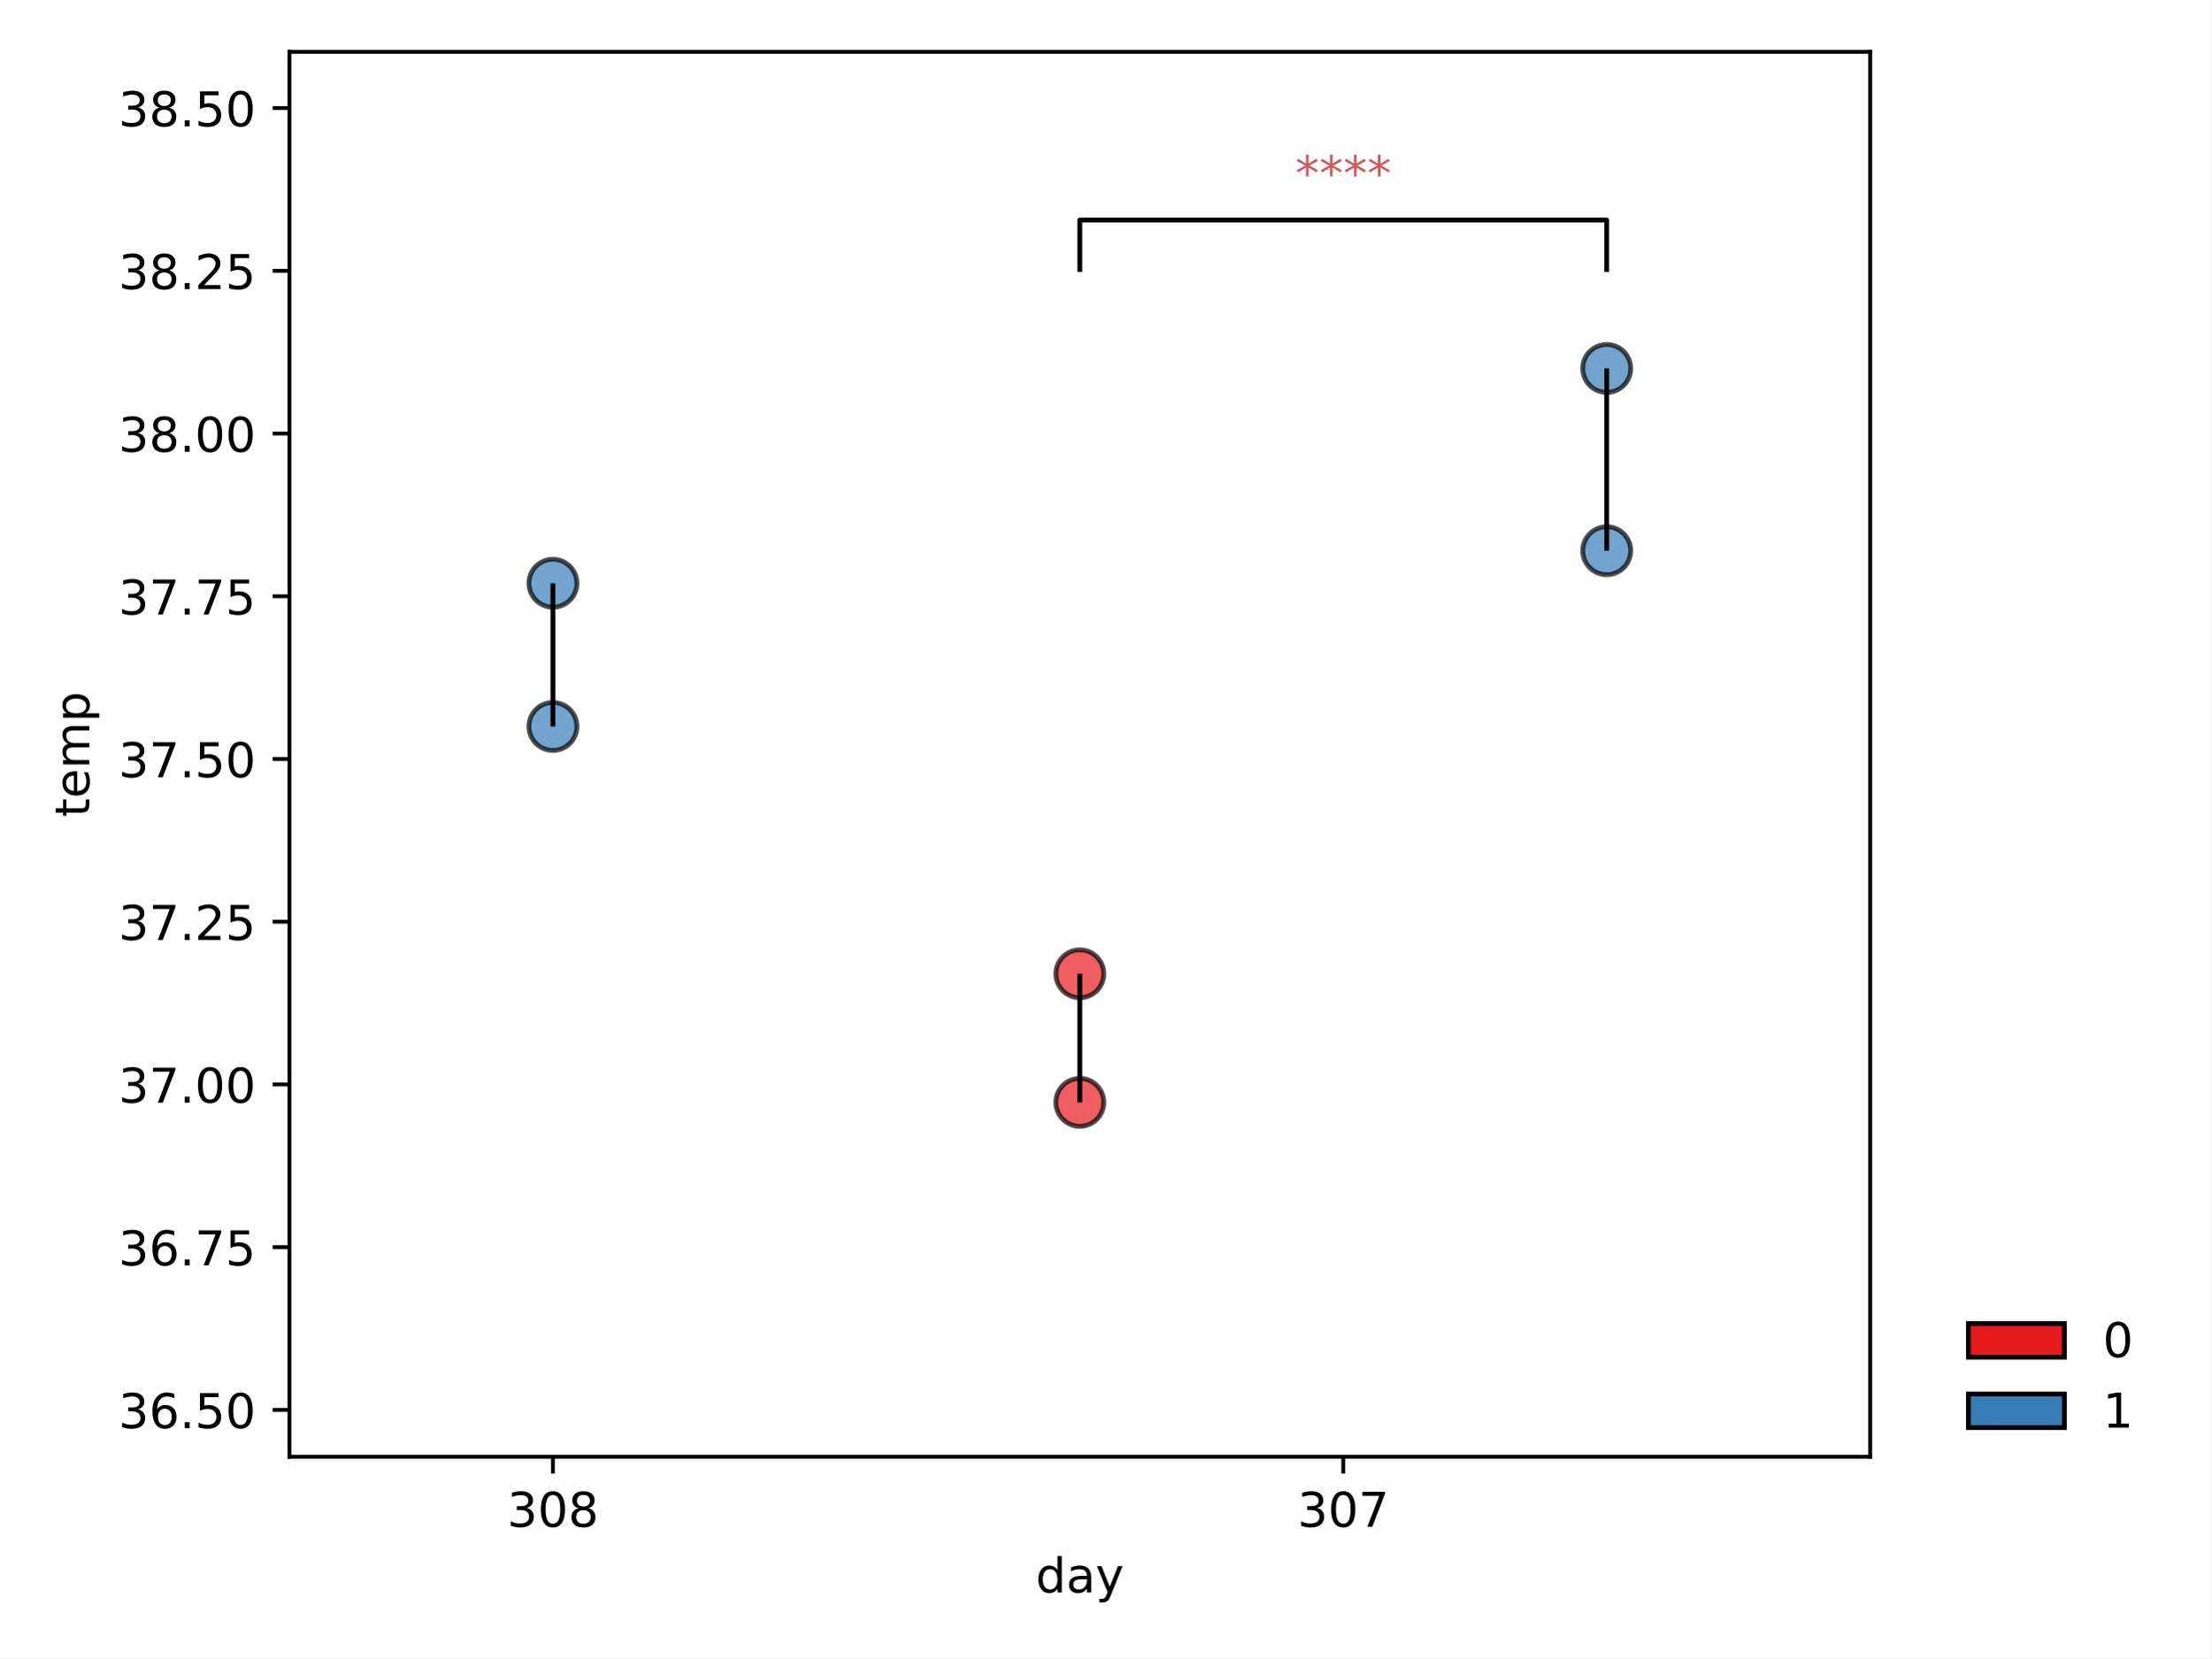
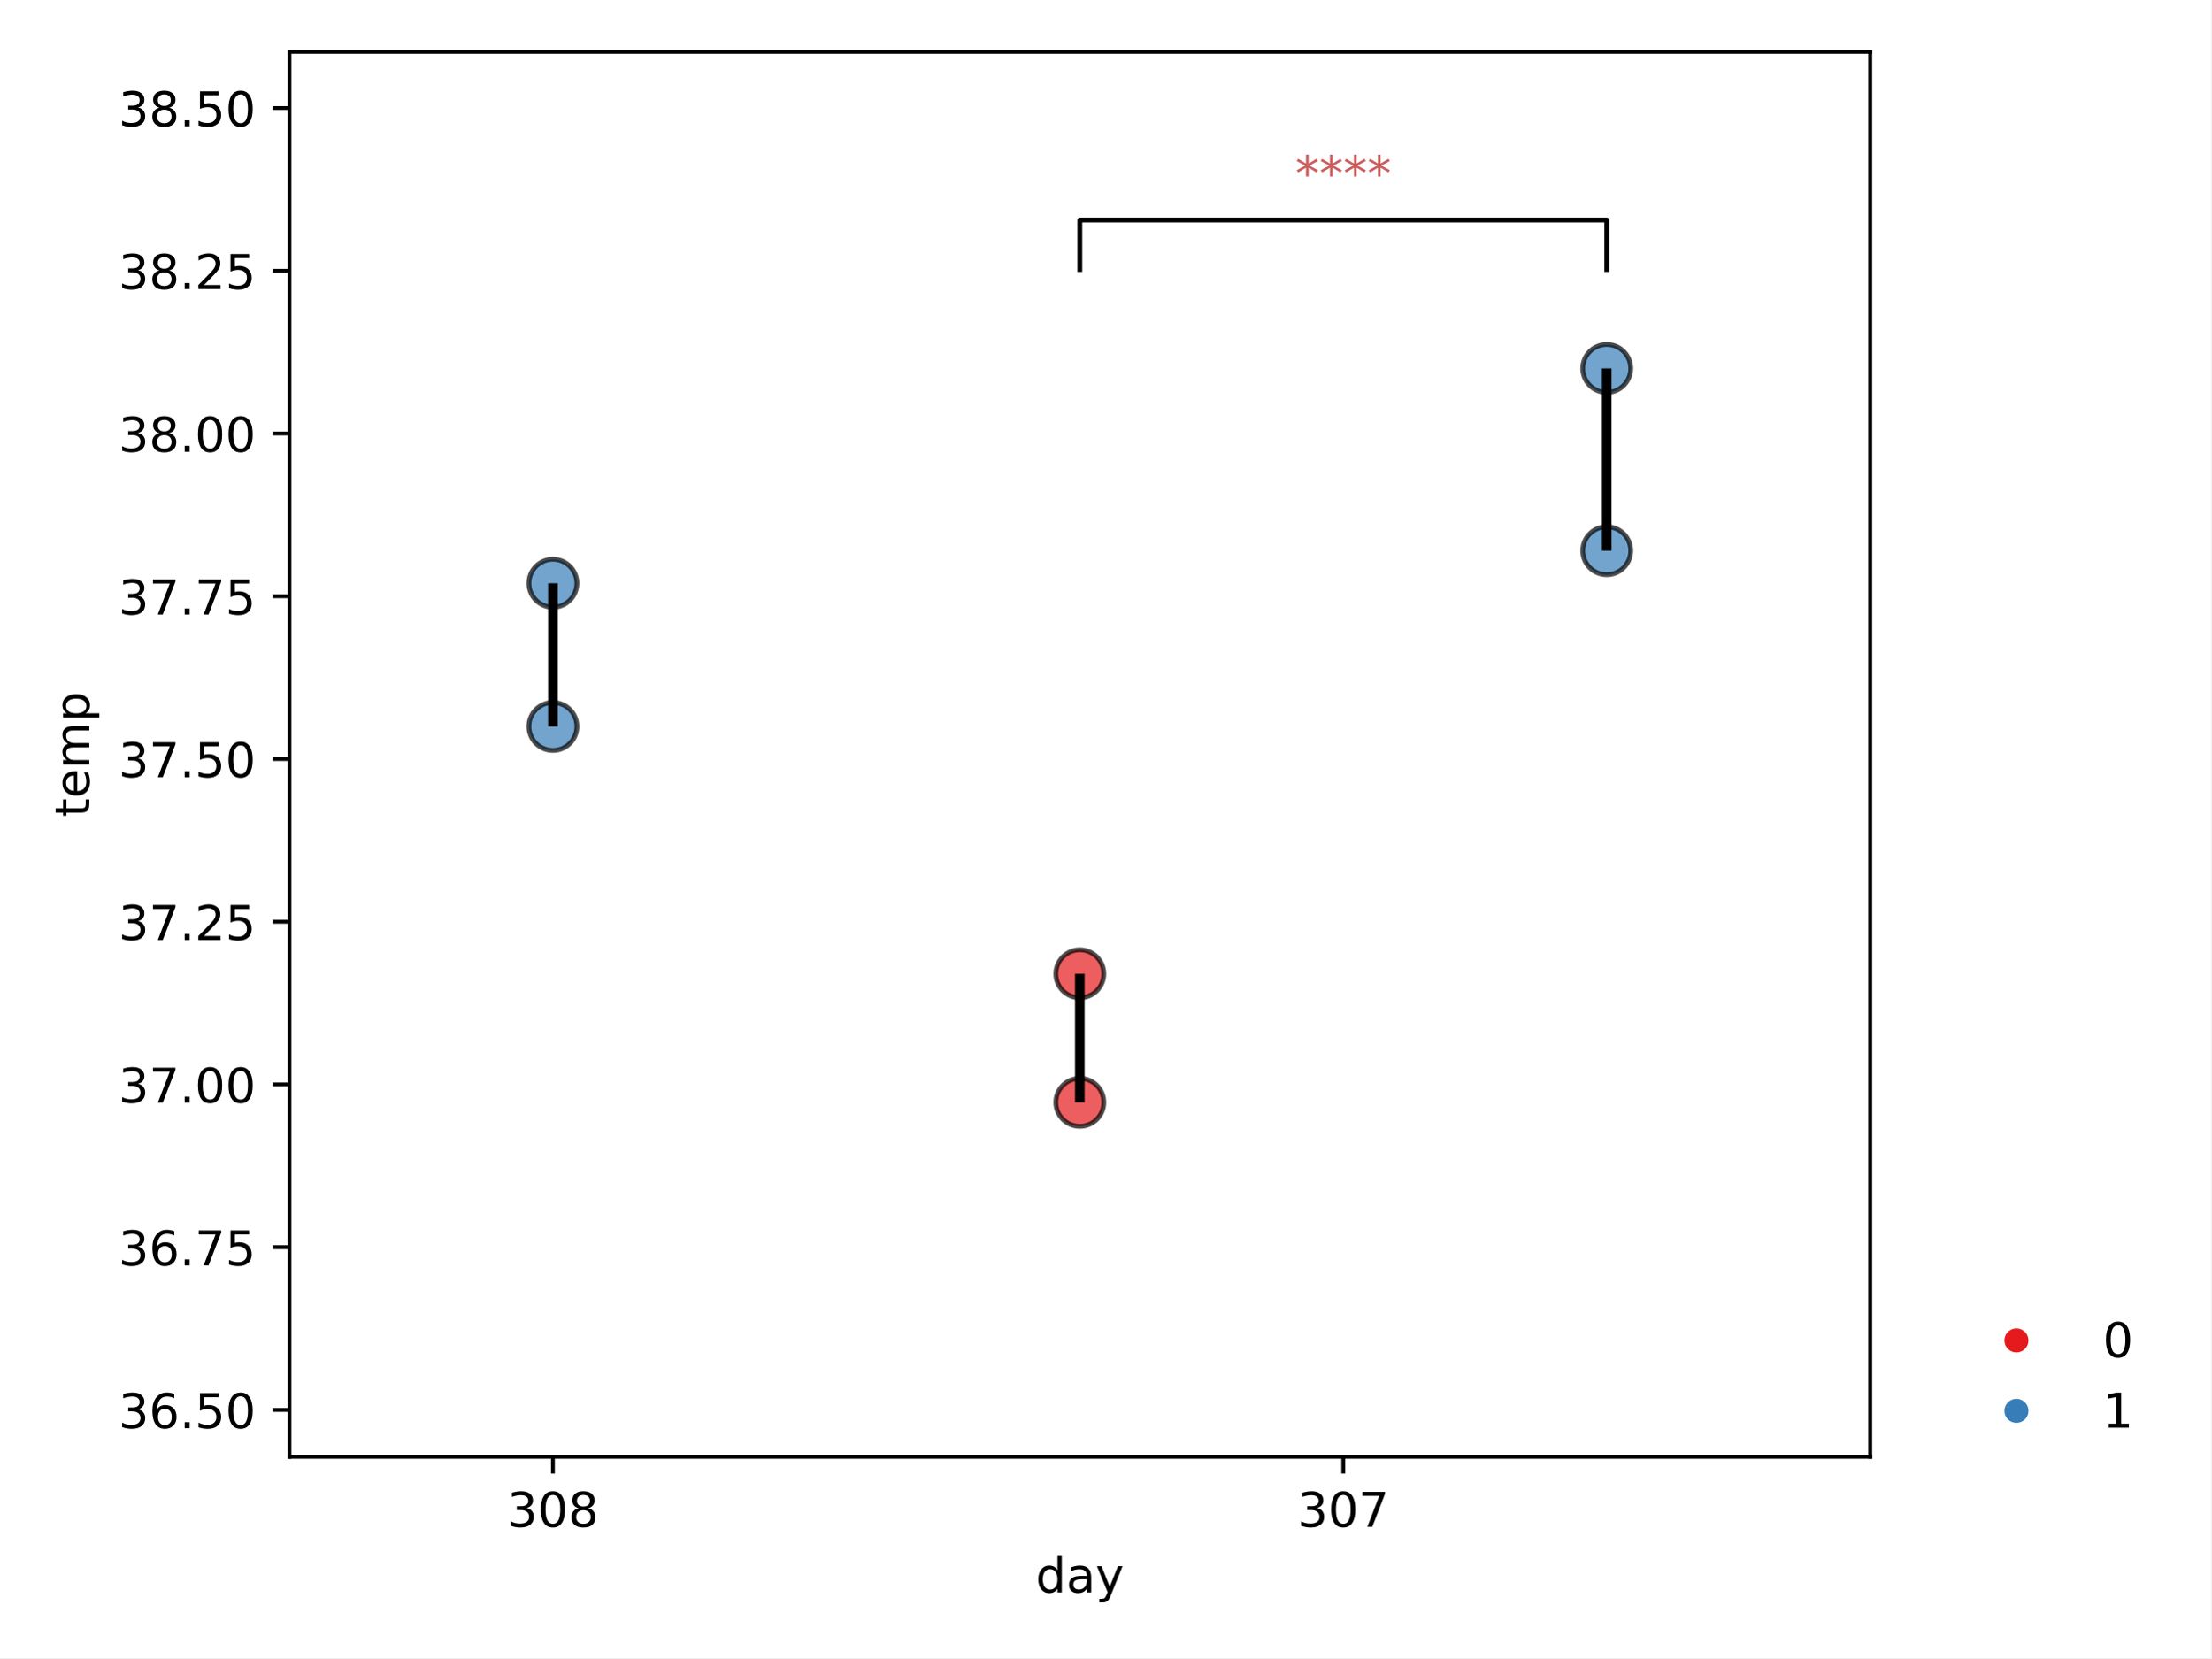
<svg xmlns="http://www.w3.org/2000/svg" xmlns:xlink="http://www.w3.org/1999/xlink" height="345.6pt" version="1.1" viewBox="0 0 460.8 345.6" width="460.8pt">
  <defs>
    <style type="text/css">
*{stroke-linecap:butt;stroke-linejoin:round;}
  </style>
  </defs>
  <g id="figure_1">
    <g id="patch_1">
      <path d="M 0 345.6  L 460.8 345.6  L 460.8 0  L 0 0  z " style="fill:#ffffff;" />
    </g>
    <g id="axes_1">
      <g id="patch_2">
        <path d="M 60.32 303.64  L 389.754 303.64  L 389.754 10.8  L 60.32 10.8  z " style="fill:#ffffff;" />
      </g>
      <g id="PathCollection_1">
        <defs>
-           <path d="M 0 5  C 1.326 5 2.598 4.473 3.536 3.536  C 4.473 2.598 5 1.326 5 0  C 5 -1.326 4.473 -2.598 3.536 -3.536  C 2.598 -4.473 1.326 -5 0 -5  C -1.326 -5 -2.598 -4.473 -3.536 -3.536  C -4.473 -2.598 -5 -1.326 -5 0  C -5 1.326 -4.473 2.598 -3.536 3.536  C -2.598 4.473 -1.326 5 0 5  z " id="m76a0307182" style="stroke:#000000;stroke-opacity:0.7;" />
+           <path d="M 0 5  C 1.326 5 2.598 4.473 3.536 3.536  C 4.473 2.598 5 1.326 5 0  C 5 -1.326 4.473 -2.598 3.536 -3.536  C 2.598 -4.473 1.326 -5 0 -5  C -1.326 -5 -2.598 -4.473 -3.536 -3.536  C -4.473 -2.598 -5 -1.326 -5 0  C -5 1.326 -4.473 2.598 -3.536 3.536  C -2.598 4.473 -1.326 5 0 5  z " id="meff3404918" style="stroke:#000000;stroke-opacity:0.7;" />
        </defs>
-         <g clip-path="url(#pdc50eb69f1)">
-           <use style="fill:#377eb8;fill-opacity:0.7;stroke:#000000;stroke-opacity:0.7;" x="115.226" xlink:href="#m76a0307182" y="151.413" />
-           <use style="fill:#377eb8;fill-opacity:0.7;stroke:#000000;stroke-opacity:0.7;" x="115.226" xlink:href="#m76a0307182" y="121.565" />
+         <g clip-path="url(#p2b09c8307f)">
+           <use style="fill:#377eb8;fill-opacity:0.7;stroke:#000000;stroke-opacity:0.7;" x="115.226" xlink:href="#meff3404918" y="151.413" />
+           <use style="fill:#377eb8;fill-opacity:0.7;stroke:#000000;stroke-opacity:0.7;" x="115.226" xlink:href="#meff3404918" y="121.565" />
        </g>
      </g>
      <g id="PathCollection_2">
        <defs>
-           <path d="M 0 5  C 1.326 5 2.598 4.473 3.536 3.536  C 4.473 2.598 5 1.326 5 0  C 5 -1.326 4.473 -2.598 3.536 -3.536  C 2.598 -4.473 1.326 -5 0 -5  C -1.326 -5 -2.598 -4.473 -3.536 -3.536  C -4.473 -2.598 -5 -1.326 -5 0  C -5 1.326 -4.473 2.598 -3.536 3.536  C -2.598 4.473 -1.326 5 0 5  z " id="mc59824a432" style="stroke:#000000;stroke-opacity:0.7;" />
+           <path d="M 0 5  C 1.326 5 2.598 4.473 3.536 3.536  C 4.473 2.598 5 1.326 5 0  C 5 -1.326 4.473 -2.598 3.536 -3.536  C 2.598 -4.473 1.326 -5 0 -5  C -1.326 -5 -2.598 -4.473 -3.536 -3.536  C -4.473 -2.598 -5 -1.326 -5 0  C -5 1.326 -4.473 2.598 -3.536 3.536  C -2.598 4.473 -1.326 5 0 5  z " id="mfba64b198a" style="stroke:#000000;stroke-opacity:0.7;" />
        </defs>
-         <g clip-path="url(#pdc50eb69f1)">
-           <use style="fill:#e41a1c;fill-opacity:0.7;stroke:#000000;stroke-opacity:0.7;" x="225.037" xlink:href="#mc59824a432" y="229.765" />
-           <use style="fill:#e41a1c;fill-opacity:0.7;stroke:#000000;stroke-opacity:0.7;" x="225.037" xlink:href="#mc59824a432" y="202.969" />
+         <g clip-path="url(#p2b09c8307f)">
+           <use style="fill:#e41a1c;fill-opacity:0.7;stroke:#000000;stroke-opacity:0.7;" x="225.037" xlink:href="#mfba64b198a" y="229.765" />
+           <use style="fill:#e41a1c;fill-opacity:0.7;stroke:#000000;stroke-opacity:0.7;" x="225.037" xlink:href="#mfba64b198a" y="202.969" />
        </g>
      </g>
      <g id="PathCollection_3">
-         <g clip-path="url(#pdc50eb69f1)">
-           <use style="fill:#377eb8;fill-opacity:0.7;stroke:#000000;stroke-opacity:0.7;" x="334.848" xlink:href="#m76a0307182" y="114.781" />
-           <use style="fill:#377eb8;fill-opacity:0.7;stroke:#000000;stroke-opacity:0.7;" x="334.848" xlink:href="#m76a0307182" y="76.792" />
+         <g clip-path="url(#p2b09c8307f)">
+           <use style="fill:#377eb8;fill-opacity:0.7;stroke:#000000;stroke-opacity:0.7;" x="334.848" xlink:href="#meff3404918" y="114.781" />
+           <use style="fill:#377eb8;fill-opacity:0.7;stroke:#000000;stroke-opacity:0.7;" x="334.848" xlink:href="#meff3404918" y="76.792" />
        </g>
      </g>
      <g id="matplotlib.axis_1">
        <g id="xtick_1">
          <g id="line2d_1">
            <defs>
-               <path d="M 0 0  L 0 3.5  " id="mef840f8cc4" style="stroke:#000000;stroke-width:0.8;" />
-             </defs>
-             <g>
-               <use style="stroke:#000000;stroke-width:0.8;" x="115.226" xlink:href="#mef840f8cc4" y="303.64" />
+               <path d="M 0 0  L 0 3.5  " id="m35d6f3543e" style="stroke:#000000;stroke-width:0.8;" />
+             </defs>
+             <g>
+               <use style="stroke:#000000;stroke-width:0.8;" x="115.226" xlink:href="#m35d6f3543e" y="303.64" />
            </g>
          </g>
          <g id="text_1">
            <defs>
              <path d="M 40.578 39.312  Q 47.656 37.797 51.625 33  Q 55.609 28.219 55.609 21.188  Q 55.609 10.406 48.188 4.484  Q 40.766 -1.422 27.094 -1.422  Q 22.516 -1.422 17.656 -0.516  Q 12.797 0.391 7.625 2.203  L 7.625 11.719  Q 11.719 9.328 16.594 8.109  Q 21.484 6.891 26.812 6.891  Q 36.078 6.891 40.938 10.547  Q 45.797 14.203 45.797 21.188  Q 45.797 27.641 41.281 31.266  Q 36.766 34.906 28.719 34.906  L 20.219 34.906  L 20.219 43.016  L 29.109 43.016  Q 36.375 43.016 40.234 45.922  Q 44.094 48.828 44.094 54.297  Q 44.094 59.906 40.109 62.906  Q 36.141 65.922 28.719 65.922  Q 24.656 65.922 20.016 65.031  Q 15.375 64.156 9.812 62.312  L 9.812 71.094  Q 15.438 72.656 20.344 73.438  Q 25.25 74.219 29.594 74.219  Q 40.828 74.219 47.359 69.109  Q 53.906 64.016 53.906 55.328  Q 53.906 49.266 50.438 45.094  Q 46.969 40.922 40.578 39.312  z " id="DejaVuSans-51" />
              <path d="M 31.781 66.406  Q 24.172 66.406 20.328 58.906  Q 16.5 51.422 16.5 36.375  Q 16.5 21.391 20.328 13.891  Q 24.172 6.391 31.781 6.391  Q 39.453 6.391 43.281 13.891  Q 47.125 21.391 47.125 36.375  Q 47.125 51.422 43.281 58.906  Q 39.453 66.406 31.781 66.406  z M 31.781 74.219  Q 44.047 74.219 50.516 64.516  Q 56.984 54.828 56.984 36.375  Q 56.984 17.969 50.516 8.266  Q 44.047 -1.422 31.781 -1.422  Q 19.531 -1.422 13.062 8.266  Q 6.594 17.969 6.594 36.375  Q 6.594 54.828 13.062 64.516  Q 19.531 74.219 31.781 74.219  z " id="DejaVuSans-48" />
              <path d="M 31.781 34.625  Q 24.75 34.625 20.719 30.859  Q 16.703 27.094 16.703 20.516  Q 16.703 13.922 20.719 10.156  Q 24.75 6.391 31.781 6.391  Q 38.812 6.391 42.859 10.172  Q 46.922 13.969 46.922 20.516  Q 46.922 27.094 42.891 30.859  Q 38.875 34.625 31.781 34.625  z M 21.922 38.812  Q 15.578 40.375 12.031 44.719  Q 8.5 49.078 8.5 55.328  Q 8.5 64.062 14.719 69.141  Q 20.953 74.219 31.781 74.219  Q 42.672 74.219 48.875 69.141  Q 55.078 64.062 55.078 55.328  Q 55.078 49.078 51.531 44.719  Q 48 40.375 41.703 38.812  Q 48.828 37.156 52.797 32.312  Q 56.781 27.484 56.781 20.516  Q 56.781 9.906 50.312 4.234  Q 43.844 -1.422 31.781 -1.422  Q 19.734 -1.422 13.25 4.234  Q 6.781 9.906 6.781 20.516  Q 6.781 27.484 10.781 32.312  Q 14.797 37.156 21.922 38.812  z M 18.312 54.391  Q 18.312 48.734 21.844 45.562  Q 25.391 42.391 31.781 42.391  Q 38.141 42.391 41.719 45.562  Q 45.312 48.734 45.312 54.391  Q 45.312 60.062 41.719 63.234  Q 38.141 66.406 31.781 66.406  Q 25.391 66.406 21.844 63.234  Q 18.312 60.062 18.312 54.391  z " id="DejaVuSans-56" />
            </defs>
            <g transform="translate(105.6819 318.2384)scale(0.1 -0.1)">
              <use xlink:href="#DejaVuSans-51" />
              <use x="63.623" xlink:href="#DejaVuSans-48" />
              <use x="127.246" xlink:href="#DejaVuSans-56" />
            </g>
          </g>
        </g>
        <g id="xtick_2">
          <g id="line2d_2">
            <g>
-               <use style="stroke:#000000;stroke-width:0.8;" x="279.943" xlink:href="#mef840f8cc4" y="303.64" />
+               <use style="stroke:#000000;stroke-width:0.8;" x="279.943" xlink:href="#m35d6f3543e" y="303.64" />
            </g>
          </g>
          <g id="text_2">
            <defs>
              <path d="M 8.203 72.906  L 55.078 72.906  L 55.078 68.703  L 28.609 0  L 18.312 0  L 43.219 64.594  L 8.203 64.594  z " id="DejaVuSans-55" />
            </defs>
            <g transform="translate(270.3989 318.2384)scale(0.1 -0.1)">
              <use xlink:href="#DejaVuSans-51" />
              <use x="63.623" xlink:href="#DejaVuSans-48" />
              <use x="127.246" xlink:href="#DejaVuSans-55" />
            </g>
          </g>
        </g>
        <g id="text_3">
          <defs>
            <path d="M 45.406 46.391  L 45.406 75.984  L 54.391 75.984  L 54.391 0  L 45.406 0  L 45.406 8.203  Q 42.578 3.328 38.25 0.953  Q 33.938 -1.422 27.875 -1.422  Q 17.969 -1.422 11.734 6.484  Q 5.516 14.406 5.516 27.297  Q 5.516 40.188 11.734 48.094  Q 17.969 56 27.875 56  Q 33.938 56 38.25 53.625  Q 42.578 51.266 45.406 46.391  z M 14.797 27.297  Q 14.797 17.391 18.875 11.75  Q 22.953 6.109 30.078 6.109  Q 37.203 6.109 41.297 11.75  Q 45.406 17.391 45.406 27.297  Q 45.406 37.203 41.297 42.844  Q 37.203 48.484 30.078 48.484  Q 22.953 48.484 18.875 42.844  Q 14.797 37.203 14.797 27.297  z " id="DejaVuSans-100" />
            <path d="M 34.281 27.484  Q 23.391 27.484 19.188 25  Q 14.984 22.516 14.984 16.5  Q 14.984 11.719 18.141 8.906  Q 21.297 6.109 26.703 6.109  Q 34.188 6.109 38.703 11.406  Q 43.219 16.703 43.219 25.484  L 43.219 27.484  z M 52.203 31.203  L 52.203 0  L 43.219 0  L 43.219 8.297  Q 40.141 3.328 35.547 0.953  Q 30.953 -1.422 24.312 -1.422  Q 15.922 -1.422 10.953 3.297  Q 6 8.016 6 15.922  Q 6 25.141 12.172 29.828  Q 18.359 34.516 30.609 34.516  L 43.219 34.516  L 43.219 35.406  Q 43.219 41.609 39.141 45  Q 35.062 48.391 27.688 48.391  Q 23 48.391 18.547 47.266  Q 14.109 46.141 10.016 43.891  L 10.016 52.203  Q 14.938 54.109 19.578 55.047  Q 24.219 56 28.609 56  Q 40.484 56 46.344 49.844  Q 52.203 43.703 52.203 31.203  z " id="DejaVuSans-97" />
            <path d="M 32.172 -5.078  Q 28.375 -14.844 24.75 -17.812  Q 21.141 -20.797 15.094 -20.797  L 7.906 -20.797  L 7.906 -13.281  L 13.188 -13.281  Q 16.891 -13.281 18.938 -11.516  Q 21 -9.766 23.484 -3.219  L 25.094 0.875  L 2.984 54.688  L 12.5 54.688  L 29.594 11.922  L 46.688 54.688  L 56.203 54.688  z " id="DejaVuSans-121" />
          </defs>
          <g transform="translate(215.8393 331.9166)scale(0.1 -0.1)">
            <use xlink:href="#DejaVuSans-100" />
            <use x="63.477" xlink:href="#DejaVuSans-97" />
            <use x="124.756" xlink:href="#DejaVuSans-121" />
          </g>
        </g>
      </g>
      <g id="matplotlib.axis_2">
        <g id="ytick_1">
          <g id="line2d_3">
            <defs>
-               <path d="M 0 0  L -3.5 0  " id="m1823675537" style="stroke:#000000;stroke-width:0.8;" />
-             </defs>
-             <g>
-               <use style="stroke:#000000;stroke-width:0.8;" x="60.32" xlink:href="#m1823675537" y="293.871" />
+               <path d="M 0 0  L -3.5 0  " id="mff1d0a0413" style="stroke:#000000;stroke-width:0.8;" />
+             </defs>
+             <g>
+               <use style="stroke:#000000;stroke-width:0.8;" x="60.32" xlink:href="#mff1d0a0413" y="293.871" />
            </g>
          </g>
          <g id="text_4">
            <defs>
              <path d="M 33.016 40.375  Q 26.375 40.375 22.484 35.828  Q 18.609 31.297 18.609 23.391  Q 18.609 15.531 22.484 10.953  Q 26.375 6.391 33.016 6.391  Q 39.656 6.391 43.531 10.953  Q 47.406 15.531 47.406 23.391  Q 47.406 31.297 43.531 35.828  Q 39.656 40.375 33.016 40.375  z M 52.594 71.297  L 52.594 62.312  Q 48.875 64.062 45.094 64.984  Q 41.312 65.922 37.594 65.922  Q 27.828 65.922 22.672 59.328  Q 17.531 52.734 16.797 39.406  Q 19.672 43.656 24.016 45.922  Q 28.375 48.188 33.594 48.188  Q 44.578 48.188 50.953 41.516  Q 57.328 34.859 57.328 23.391  Q 57.328 12.156 50.688 5.359  Q 44.047 -1.422 33.016 -1.422  Q 20.359 -1.422 13.672 8.266  Q 6.984 17.969 6.984 36.375  Q 6.984 53.656 15.188 63.938  Q 23.391 74.219 37.203 74.219  Q 40.922 74.219 44.703 73.484  Q 48.484 72.75 52.594 71.297  z " id="DejaVuSans-54" />
              <path d="M 10.688 12.406  L 21 12.406  L 21 0  L 10.688 0  z " id="DejaVuSans-46" />
              <path d="M 10.797 72.906  L 49.516 72.906  L 49.516 64.594  L 19.828 64.594  L 19.828 46.734  Q 21.969 47.469 24.109 47.828  Q 26.266 48.188 28.422 48.188  Q 40.625 48.188 47.75 41.5  Q 54.891 34.812 54.891 23.391  Q 54.891 11.625 47.562 5.094  Q 40.234 -1.422 26.906 -1.422  Q 22.312 -1.422 17.547 -0.641  Q 12.797 0.141 7.719 1.703  L 7.719 11.625  Q 12.109 9.234 16.797 8.062  Q 21.484 6.891 26.703 6.891  Q 35.156 6.891 40.078 11.328  Q 45.016 15.766 45.016 23.391  Q 45.016 31 40.078 35.438  Q 35.156 39.891 26.703 39.891  Q 22.75 39.891 18.812 39.016  Q 14.891 38.141 10.797 36.281  z " id="DejaVuSans-53" />
            </defs>
            <g transform="translate(24.69187 297.6706)scale(0.1 -0.1)">
              <use xlink:href="#DejaVuSans-51" />
              <use x="63.623" xlink:href="#DejaVuSans-54" />
              <use x="127.246" xlink:href="#DejaVuSans-46" />
              <use x="159.033" xlink:href="#DejaVuSans-53" />
              <use x="222.656" xlink:href="#DejaVuSans-48" />
            </g>
          </g>
        </g>
        <g id="ytick_2">
          <g id="line2d_4">
            <g>
-               <use style="stroke:#000000;stroke-width:0.8;" x="60.32" xlink:href="#m1823675537" y="259.953" />
+               <use style="stroke:#000000;stroke-width:0.8;" x="60.32" xlink:href="#mff1d0a0413" y="259.953" />
            </g>
          </g>
          <g id="text_5">
            <g transform="translate(24.69187 263.752)scale(0.1 -0.1)">
              <use xlink:href="#DejaVuSans-51" />
              <use x="63.623" xlink:href="#DejaVuSans-54" />
              <use x="127.246" xlink:href="#DejaVuSans-46" />
              <use x="159.033" xlink:href="#DejaVuSans-55" />
              <use x="222.656" xlink:href="#DejaVuSans-53" />
            </g>
          </g>
        </g>
        <g id="ytick_3">
          <g id="line2d_5">
            <g>
-               <use style="stroke:#000000;stroke-width:0.8;" x="60.32" xlink:href="#m1823675537" y="226.034" />
+               <use style="stroke:#000000;stroke-width:0.8;" x="60.32" xlink:href="#mff1d0a0413" y="226.034" />
            </g>
          </g>
          <g id="text_6">
            <g transform="translate(24.69187 229.8334)scale(0.1 -0.1)">
              <use xlink:href="#DejaVuSans-51" />
              <use x="63.623" xlink:href="#DejaVuSans-55" />
              <use x="127.246" xlink:href="#DejaVuSans-46" />
              <use x="159.033" xlink:href="#DejaVuSans-48" />
              <use x="222.656" xlink:href="#DejaVuSans-48" />
            </g>
          </g>
        </g>
        <g id="ytick_4">
          <g id="line2d_6">
            <g>
-               <use style="stroke:#000000;stroke-width:0.8;" x="60.32" xlink:href="#m1823675537" y="192.115" />
+               <use style="stroke:#000000;stroke-width:0.8;" x="60.32" xlink:href="#mff1d0a0413" y="192.115" />
            </g>
          </g>
          <g id="text_7">
            <defs>
              <path d="M 19.188 8.297  L 53.609 8.297  L 53.609 0  L 7.328 0  L 7.328 8.297  Q 12.938 14.109 22.625 23.891  Q 32.328 33.688 34.812 36.531  Q 39.547 41.844 41.422 45.531  Q 43.312 49.219 43.312 52.781  Q 43.312 58.594 39.234 62.25  Q 35.156 65.922 28.609 65.922  Q 23.969 65.922 18.812 64.312  Q 13.672 62.703 7.812 59.422  L 7.812 69.391  Q 13.766 71.781 18.938 73  Q 24.125 74.219 28.422 74.219  Q 39.75 74.219 46.484 68.547  Q 53.219 62.891 53.219 53.422  Q 53.219 48.922 51.531 44.891  Q 49.859 40.875 45.406 35.406  Q 44.188 33.984 37.641 27.219  Q 31.109 20.453 19.188 8.297  z " id="DejaVuSans-50" />
            </defs>
            <g transform="translate(24.69187 195.9147)scale(0.1 -0.1)">
              <use xlink:href="#DejaVuSans-51" />
              <use x="63.623" xlink:href="#DejaVuSans-55" />
              <use x="127.246" xlink:href="#DejaVuSans-46" />
              <use x="159.033" xlink:href="#DejaVuSans-50" />
              <use x="222.656" xlink:href="#DejaVuSans-53" />
            </g>
          </g>
        </g>
        <g id="ytick_5">
          <g id="line2d_7">
            <g>
-               <use style="stroke:#000000;stroke-width:0.8;" x="60.32" xlink:href="#m1823675537" y="158.197" />
+               <use style="stroke:#000000;stroke-width:0.8;" x="60.32" xlink:href="#mff1d0a0413" y="158.197" />
            </g>
          </g>
          <g id="text_8">
            <g transform="translate(24.69187 161.9961)scale(0.1 -0.1)">
              <use xlink:href="#DejaVuSans-51" />
              <use x="63.623" xlink:href="#DejaVuSans-55" />
              <use x="127.246" xlink:href="#DejaVuSans-46" />
              <use x="159.033" xlink:href="#DejaVuSans-53" />
              <use x="222.656" xlink:href="#DejaVuSans-48" />
            </g>
          </g>
        </g>
        <g id="ytick_6">
          <g id="line2d_8">
            <g>
-               <use style="stroke:#000000;stroke-width:0.8;" x="60.32" xlink:href="#m1823675537" y="124.278" />
+               <use style="stroke:#000000;stroke-width:0.8;" x="60.32" xlink:href="#mff1d0a0413" y="124.278" />
            </g>
          </g>
          <g id="text_9">
            <g transform="translate(24.69187 128.0774)scale(0.1 -0.1)">
              <use xlink:href="#DejaVuSans-51" />
              <use x="63.623" xlink:href="#DejaVuSans-55" />
              <use x="127.246" xlink:href="#DejaVuSans-46" />
              <use x="159.033" xlink:href="#DejaVuSans-55" />
              <use x="222.656" xlink:href="#DejaVuSans-53" />
            </g>
          </g>
        </g>
        <g id="ytick_7">
          <g id="line2d_9">
            <g>
-               <use style="stroke:#000000;stroke-width:0.8;" x="60.32" xlink:href="#m1823675537" y="90.36" />
+               <use style="stroke:#000000;stroke-width:0.8;" x="60.32" xlink:href="#mff1d0a0413" y="90.36" />
            </g>
          </g>
          <g id="text_10">
            <g transform="translate(24.69187 94.15879)scale(0.1 -0.1)">
              <use xlink:href="#DejaVuSans-51" />
              <use x="63.623" xlink:href="#DejaVuSans-56" />
              <use x="127.246" xlink:href="#DejaVuSans-46" />
              <use x="159.033" xlink:href="#DejaVuSans-48" />
              <use x="222.656" xlink:href="#DejaVuSans-48" />
            </g>
          </g>
        </g>
        <g id="ytick_8">
          <g id="line2d_10">
            <g>
-               <use style="stroke:#000000;stroke-width:0.8;" x="60.32" xlink:href="#m1823675537" y="56.441" />
+               <use style="stroke:#000000;stroke-width:0.8;" x="60.32" xlink:href="#mff1d0a0413" y="56.441" />
            </g>
          </g>
          <g id="text_11">
            <g transform="translate(24.69187 60.24014)scale(0.1 -0.1)">
              <use xlink:href="#DejaVuSans-51" />
              <use x="63.623" xlink:href="#DejaVuSans-56" />
              <use x="127.246" xlink:href="#DejaVuSans-46" />
              <use x="159.033" xlink:href="#DejaVuSans-50" />
              <use x="222.656" xlink:href="#DejaVuSans-53" />
            </g>
          </g>
        </g>
        <g id="ytick_9">
          <g id="line2d_11">
            <g>
-               <use style="stroke:#000000;stroke-width:0.8;" x="60.32" xlink:href="#m1823675537" y="22.522" />
+               <use style="stroke:#000000;stroke-width:0.8;" x="60.32" xlink:href="#mff1d0a0413" y="22.522" />
            </g>
          </g>
          <g id="text_12">
            <g transform="translate(24.69187 26.3215)scale(0.1 -0.1)">
              <use xlink:href="#DejaVuSans-51" />
              <use x="63.623" xlink:href="#DejaVuSans-56" />
              <use x="127.246" xlink:href="#DejaVuSans-46" />
              <use x="159.033" xlink:href="#DejaVuSans-53" />
              <use x="222.656" xlink:href="#DejaVuSans-48" />
            </g>
          </g>
        </g>
        <g id="text_13">
          <defs>
            <path d="M 18.312 70.219  L 18.312 54.688  L 36.812 54.688  L 36.812 47.703  L 18.312 47.703  L 18.312 18.016  Q 18.312 11.328 20.141 9.422  Q 21.969 7.516 27.594 7.516  L 36.812 7.516  L 36.812 0  L 27.594 0  Q 17.188 0 13.234 3.875  Q 9.281 7.766 9.281 18.016  L 9.281 47.703  L 2.688 47.703  L 2.688 54.688  L 9.281 54.688  L 9.281 70.219  z " id="DejaVuSans-116" />
            <path d="M 56.203 29.594  L 56.203 25.203  L 14.891 25.203  Q 15.484 15.922 20.484 11.062  Q 25.484 6.203 34.422 6.203  Q 39.594 6.203 44.453 7.469  Q 49.312 8.734 54.109 11.281  L 54.109 2.781  Q 49.266 0.734 44.188 -0.344  Q 39.109 -1.422 33.891 -1.422  Q 20.797 -1.422 13.156 6.188  Q 5.516 13.812 5.516 26.812  Q 5.516 40.234 12.766 48.109  Q 20.016 56 32.328 56  Q 43.359 56 49.781 48.891  Q 56.203 41.797 56.203 29.594  z M 47.219 32.234  Q 47.125 39.594 43.094 43.984  Q 39.062 48.391 32.422 48.391  Q 24.906 48.391 20.391 44.141  Q 15.875 39.891 15.188 32.172  z " id="DejaVuSans-101" />
            <path d="M 52 44.188  Q 55.375 50.25 60.062 53.125  Q 64.75 56 71.094 56  Q 79.641 56 84.281 50.016  Q 88.922 44.047 88.922 33.016  L 88.922 0  L 79.891 0  L 79.891 32.719  Q 79.891 40.578 77.094 44.375  Q 74.312 48.188 68.609 48.188  Q 61.625 48.188 57.562 43.547  Q 53.516 38.922 53.516 30.906  L 53.516 0  L 44.484 0  L 44.484 32.719  Q 44.484 40.625 41.703 44.406  Q 38.922 48.188 33.109 48.188  Q 26.219 48.188 22.156 43.531  Q 18.109 38.875 18.109 30.906  L 18.109 0  L 9.078 0  L 9.078 54.688  L 18.109 54.688  L 18.109 46.188  Q 21.188 51.219 25.484 53.609  Q 29.781 56 35.688 56  Q 41.656 56 45.828 52.969  Q 50 49.953 52 44.188  z " id="DejaVuSans-109" />
            <path d="M 18.109 8.203  L 18.109 -20.797  L 9.078 -20.797  L 9.078 54.688  L 18.109 54.688  L 18.109 46.391  Q 20.953 51.266 25.266 53.625  Q 29.594 56 35.594 56  Q 45.562 56 51.781 48.094  Q 58.016 40.188 58.016 27.297  Q 58.016 14.406 51.781 6.484  Q 45.562 -1.422 35.594 -1.422  Q 29.594 -1.422 25.266 0.953  Q 20.953 3.328 18.109 8.203  z M 48.688 27.297  Q 48.688 37.203 44.609 42.844  Q 40.531 48.484 33.406 48.484  Q 26.266 48.484 22.188 42.844  Q 18.109 37.203 18.109 27.297  Q 18.109 17.391 22.188 11.75  Q 26.266 6.109 33.406 6.109  Q 40.531 6.109 44.609 11.75  Q 48.688 17.391 48.688 27.297  z " id="DejaVuSans-112" />
          </defs>
          <g transform="translate(18.61219 170.3013)rotate(-90)scale(0.1 -0.1)">
            <use xlink:href="#DejaVuSans-116" />
            <use x="39.209" xlink:href="#DejaVuSans-101" />
            <use x="100.732" xlink:href="#DejaVuSans-109" />
            <use x="198.145" xlink:href="#DejaVuSans-112" />
          </g>
        </g>
      </g>
      <g id="LineCollection_1">
-         <path clip-path="url(#pdc50eb69f1)" d="M 115.226 151.413  L 115.226 121.565  " style="fill:none;stroke:#000000;" />
+         <path clip-path="url(#p2b09c8307f)" d="M 115.226 151.413  L 115.226 121.565  " style="fill:none;stroke:#000000;stroke-width:2;" />
      </g>
      <g id="LineCollection_2">
-         <path clip-path="url(#pdc50eb69f1)" d="M 225.037 229.765  L 225.037 202.969  " style="fill:none;stroke:#000000;" />
+         <path clip-path="url(#p2b09c8307f)" d="M 225.037 229.765  L 225.037 202.969  " style="fill:none;stroke:#000000;stroke-width:2;" />
      </g>
      <g id="LineCollection_3">
-         <path clip-path="url(#pdc50eb69f1)" d="M 334.848 114.781  L 334.848 76.792  " style="fill:none;stroke:#000000;" />
+         <path clip-path="url(#p2b09c8307f)" d="M 334.848 114.781  L 334.848 76.792  " style="fill:none;stroke:#000000;stroke-width:2;" />
      </g>
      <g id="line2d_12">
-         <path clip-path="url(#pdc50eb69f1)" d="M 225.037 56.17  L 225.037 45.858  L 334.848 45.858  L 334.848 56.17  " style="fill:none;stroke:#000000;stroke-linecap:square;" />
+         <path clip-path="url(#p2b09c8307f)" d="M 225.037 56.17  L 225.037 45.858  L 334.848 45.858  L 334.848 56.17  " style="fill:none;stroke:#000000;stroke-linecap:square;" />
      </g>
      <g id="patch_3">
        <path d="M 60.32 303.64  L 60.32 10.8  " style="fill:none;stroke:#000000;stroke-linecap:square;stroke-linejoin:miter;stroke-width:0.8;" />
      </g>
      <g id="patch_4">
        <path d="M 389.754 303.64  L 389.754 10.8  " style="fill:none;stroke:#000000;stroke-linecap:square;stroke-linejoin:miter;stroke-width:0.8;" />
      </g>
      <g id="patch_5">
        <path d="M 60.32 303.64  L 389.754 303.64  " style="fill:none;stroke:#000000;stroke-linecap:square;stroke-linejoin:miter;stroke-width:0.8;" />
      </g>
      <g id="patch_6">
        <path d="M 60.32 10.8  L 389.754 10.8  " style="fill:none;stroke:#000000;stroke-linecap:square;stroke-linejoin:miter;stroke-width:0.8;" />
      </g>
      <g id="text_14">
        <defs>
          <path d="M 47.016 60.891  L 29.5 51.422  L 47.016 41.891  L 44.188 37.109  L 27.781 47.016  L 27.781 28.609  L 22.219 28.609  L 22.219 47.016  L 5.812 37.109  L 2.984 41.891  L 20.516 51.422  L 2.984 60.891  L 5.812 65.719  L 22.219 55.812  L 22.219 74.219  L 27.781 74.219  L 27.781 55.812  L 44.188 65.719  z " id="DejaVuSans-42" />
        </defs>
        <g style="fill:#cd5c5c;" transform="translate(269.9427 39.65411)scale(0.1 -0.1)">
          <use xlink:href="#DejaVuSans-42" />
          <use x="50" xlink:href="#DejaVuSans-42" />
          <use x="100" xlink:href="#DejaVuSans-42" />
          <use x="150" xlink:href="#DejaVuSans-42" />
        </g>
      </g>
      <g id="legend_1">
-         <g id="patch_7">
-           <path d="M 410.226 282.882  L 430.226 282.882  L 430.226 275.882  L 410.226 275.882  z " style="fill:#e41a1c;stroke:#000000;stroke-linejoin:miter;" />
+         <g id="line2d_13">
+           <path d="M 410.226 279.382  L 430.226 279.382  " style="fill:none;stroke:#ffffff;stroke-linecap:square;stroke-width:1.5;" />
+         </g>
+         <g id="line2d_14">
+           <defs>
+             <path d="M 0 3  C 0.796 3 1.559 2.684 2.121 2.121  C 2.684 1.559 3 0.796 3 0  C 3 -0.796 2.684 -1.559 2.121 -2.121  C 1.559 -2.684 0.796 -3 0 -3  C -0.796 -3 -1.559 -2.684 -2.121 -2.121  C -2.684 -1.559 -3 -0.796 -3 0  C -3 0.796 -2.684 1.559 -2.121 2.121  C -1.559 2.684 -0.796 3 0 3  z " id="mdab58fc83d" style="stroke:#ffffff;" />
+           </defs>
+           <g>
+             <use style="fill:#e41a1c;stroke:#ffffff;" x="420.226" xlink:href="#mdab58fc83d" y="279.382" />
+           </g>
        </g>
        <g id="text_15">
          <g transform="translate(438.2257 282.8822)scale(0.1 -0.1)">
            <use xlink:href="#DejaVuSans-48" />
          </g>
        </g>
-         <g id="patch_8">
-           <path d="M 410.226 297.56  L 430.226 297.56  L 430.226 290.56  L 410.226 290.56  z " style="fill:#377eb8;stroke:#000000;stroke-linejoin:miter;" />
+         <g id="line2d_15">
+           <path d="M 410.226 294.06  L 430.226 294.06  " style="fill:none;stroke:#ffffff;stroke-linecap:square;stroke-width:1.5;" />
+         </g>
+         <g id="line2d_16">
+           <defs>
+             <path d="M 0 3  C 0.796 3 1.559 2.684 2.121 2.121  C 2.684 1.559 3 0.796 3 0  C 3 -0.796 2.684 -1.559 2.121 -2.121  C 1.559 -2.684 0.796 -3 0 -3  C -0.796 -3 -1.559 -2.684 -2.121 -2.121  C -2.684 -1.559 -3 -0.796 -3 0  C -3 0.796 -2.684 1.559 -2.121 2.121  C -1.559 2.684 -0.796 3 0 3  z " id="m6cc7ae867e" style="stroke:#ffffff;" />
+           </defs>
+           <g>
+             <use style="fill:#377eb8;stroke:#ffffff;" x="420.226" xlink:href="#m6cc7ae867e" y="294.06" />
+           </g>
        </g>
        <g id="text_16">
          <defs>
            <path d="M 12.406 8.297  L 28.516 8.297  L 28.516 63.922  L 10.984 60.406  L 10.984 69.391  L 28.422 72.906  L 38.281 72.906  L 38.281 8.297  L 54.391 8.297  L 54.391 0  L 12.406 0  z " id="DejaVuSans-49" />
          </defs>
          <g transform="translate(438.2257 297.5603)scale(0.1 -0.1)">
            <use xlink:href="#DejaVuSans-49" />
          </g>
        </g>
      </g>
    </g>
  </g>
  <defs>
-     <clipPath id="pdc50eb69f1">
+     <clipPath id="p2b09c8307f">
      <rect height="292.84" width="329.434" x="60.32" y="10.8" />
    </clipPath>
  </defs>
</svg>
